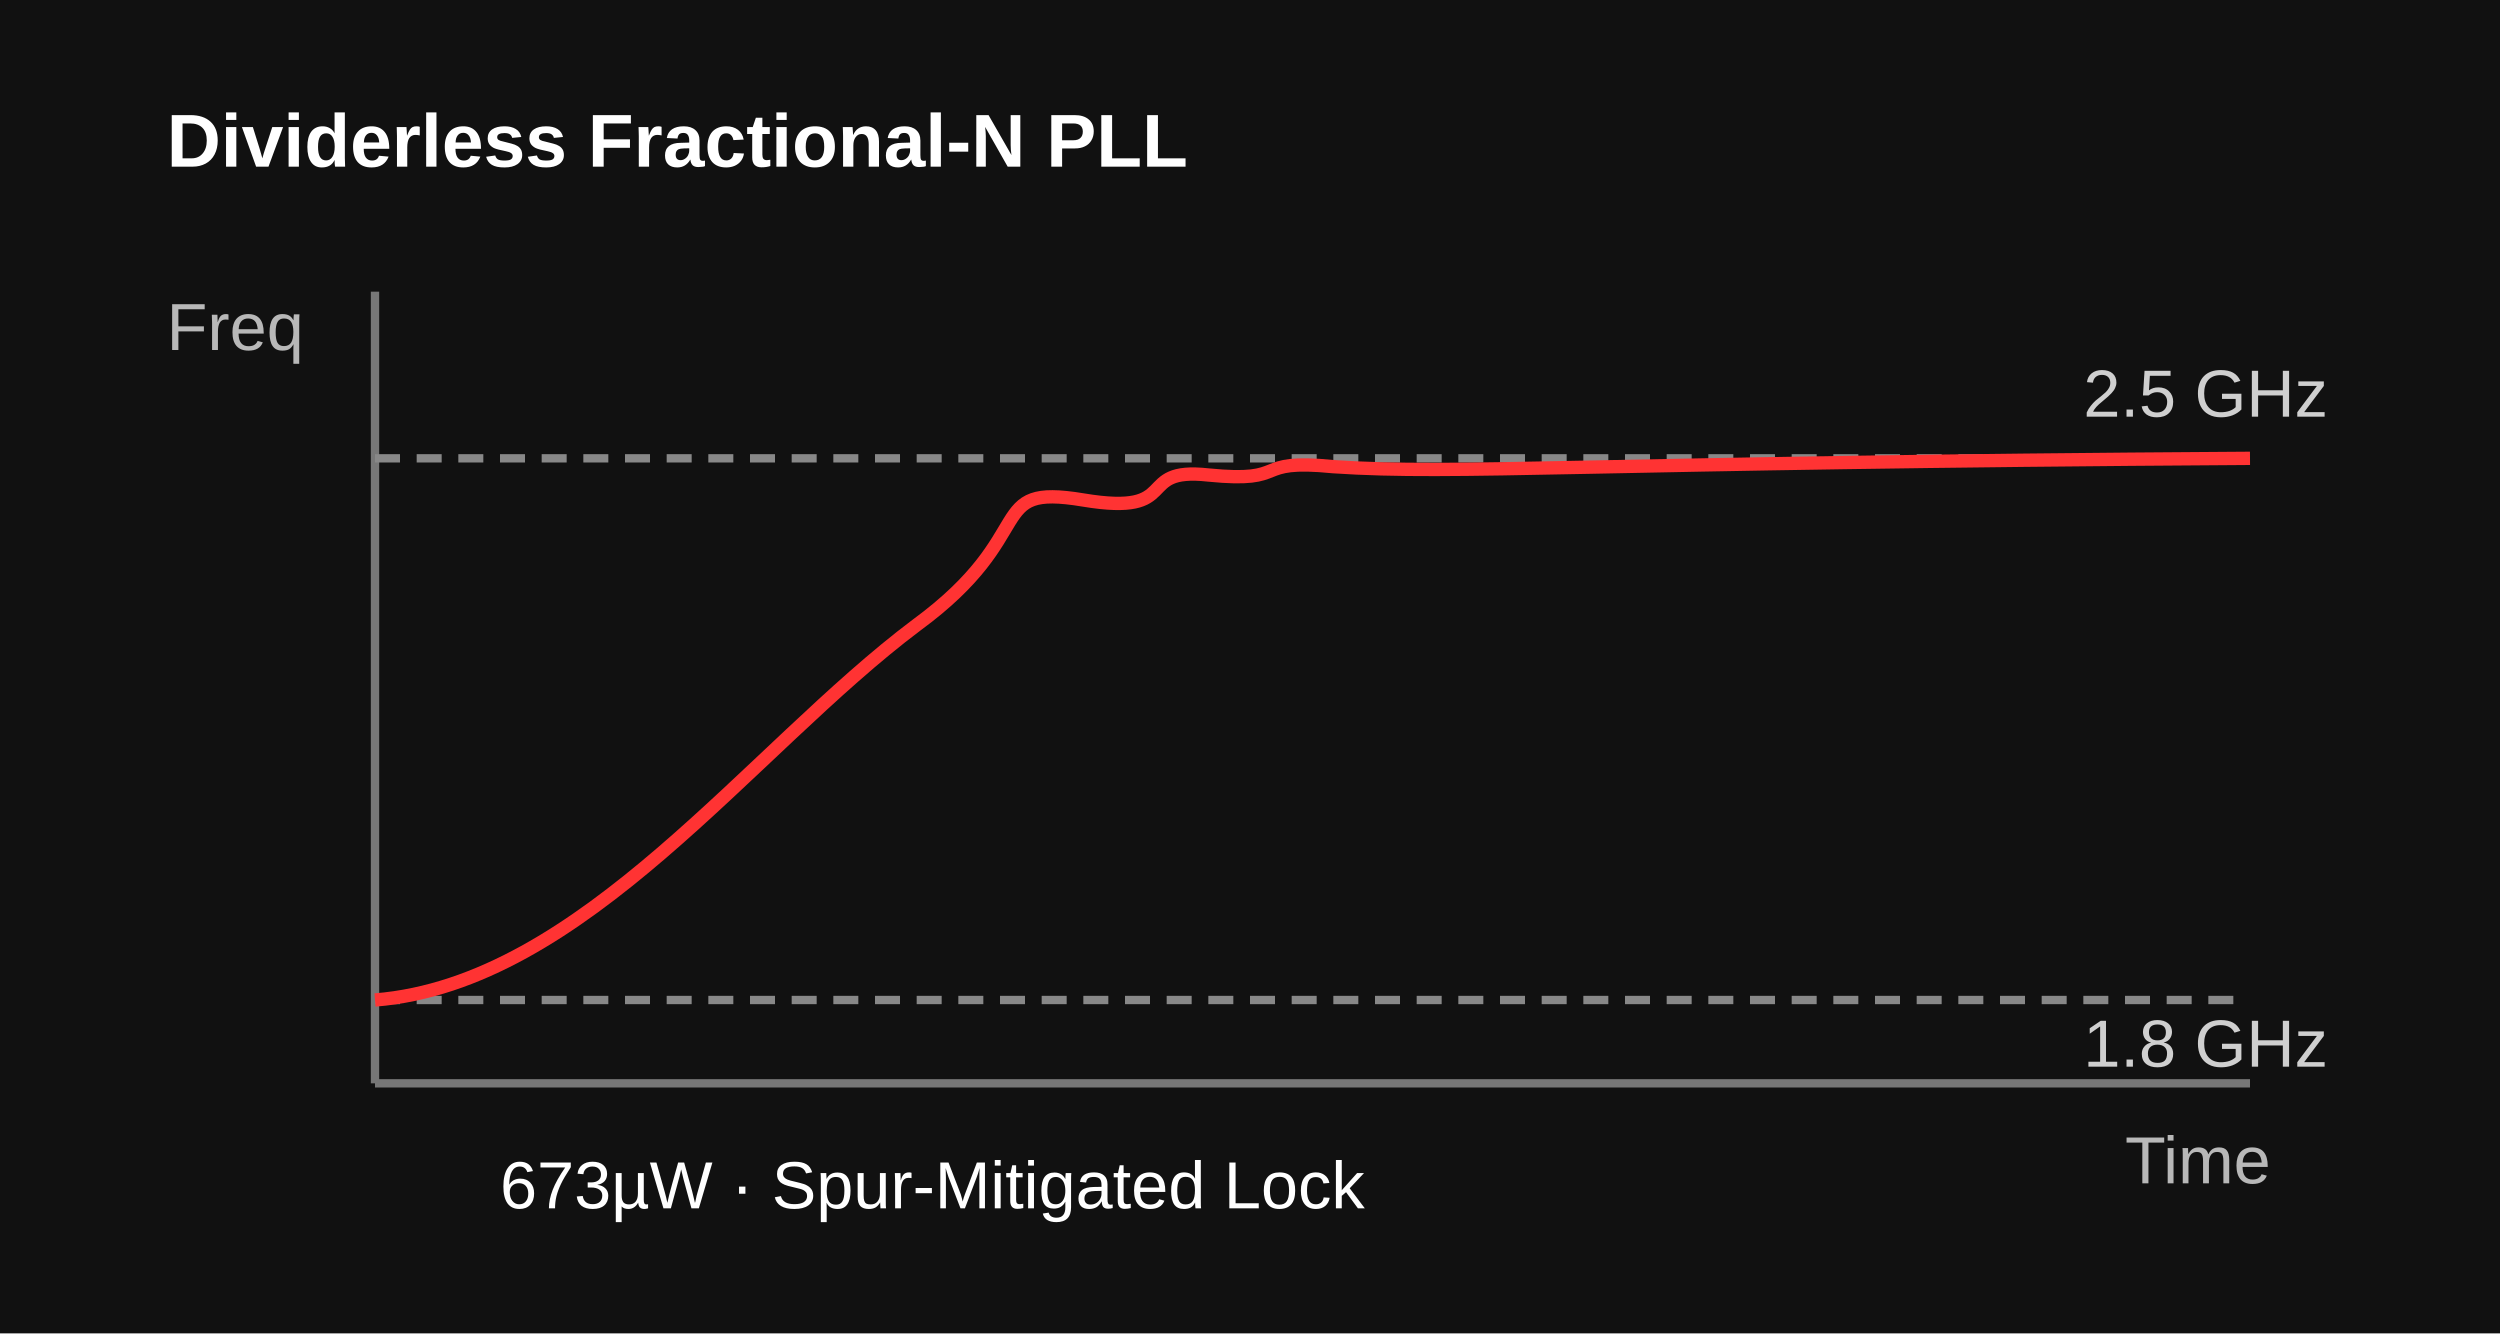
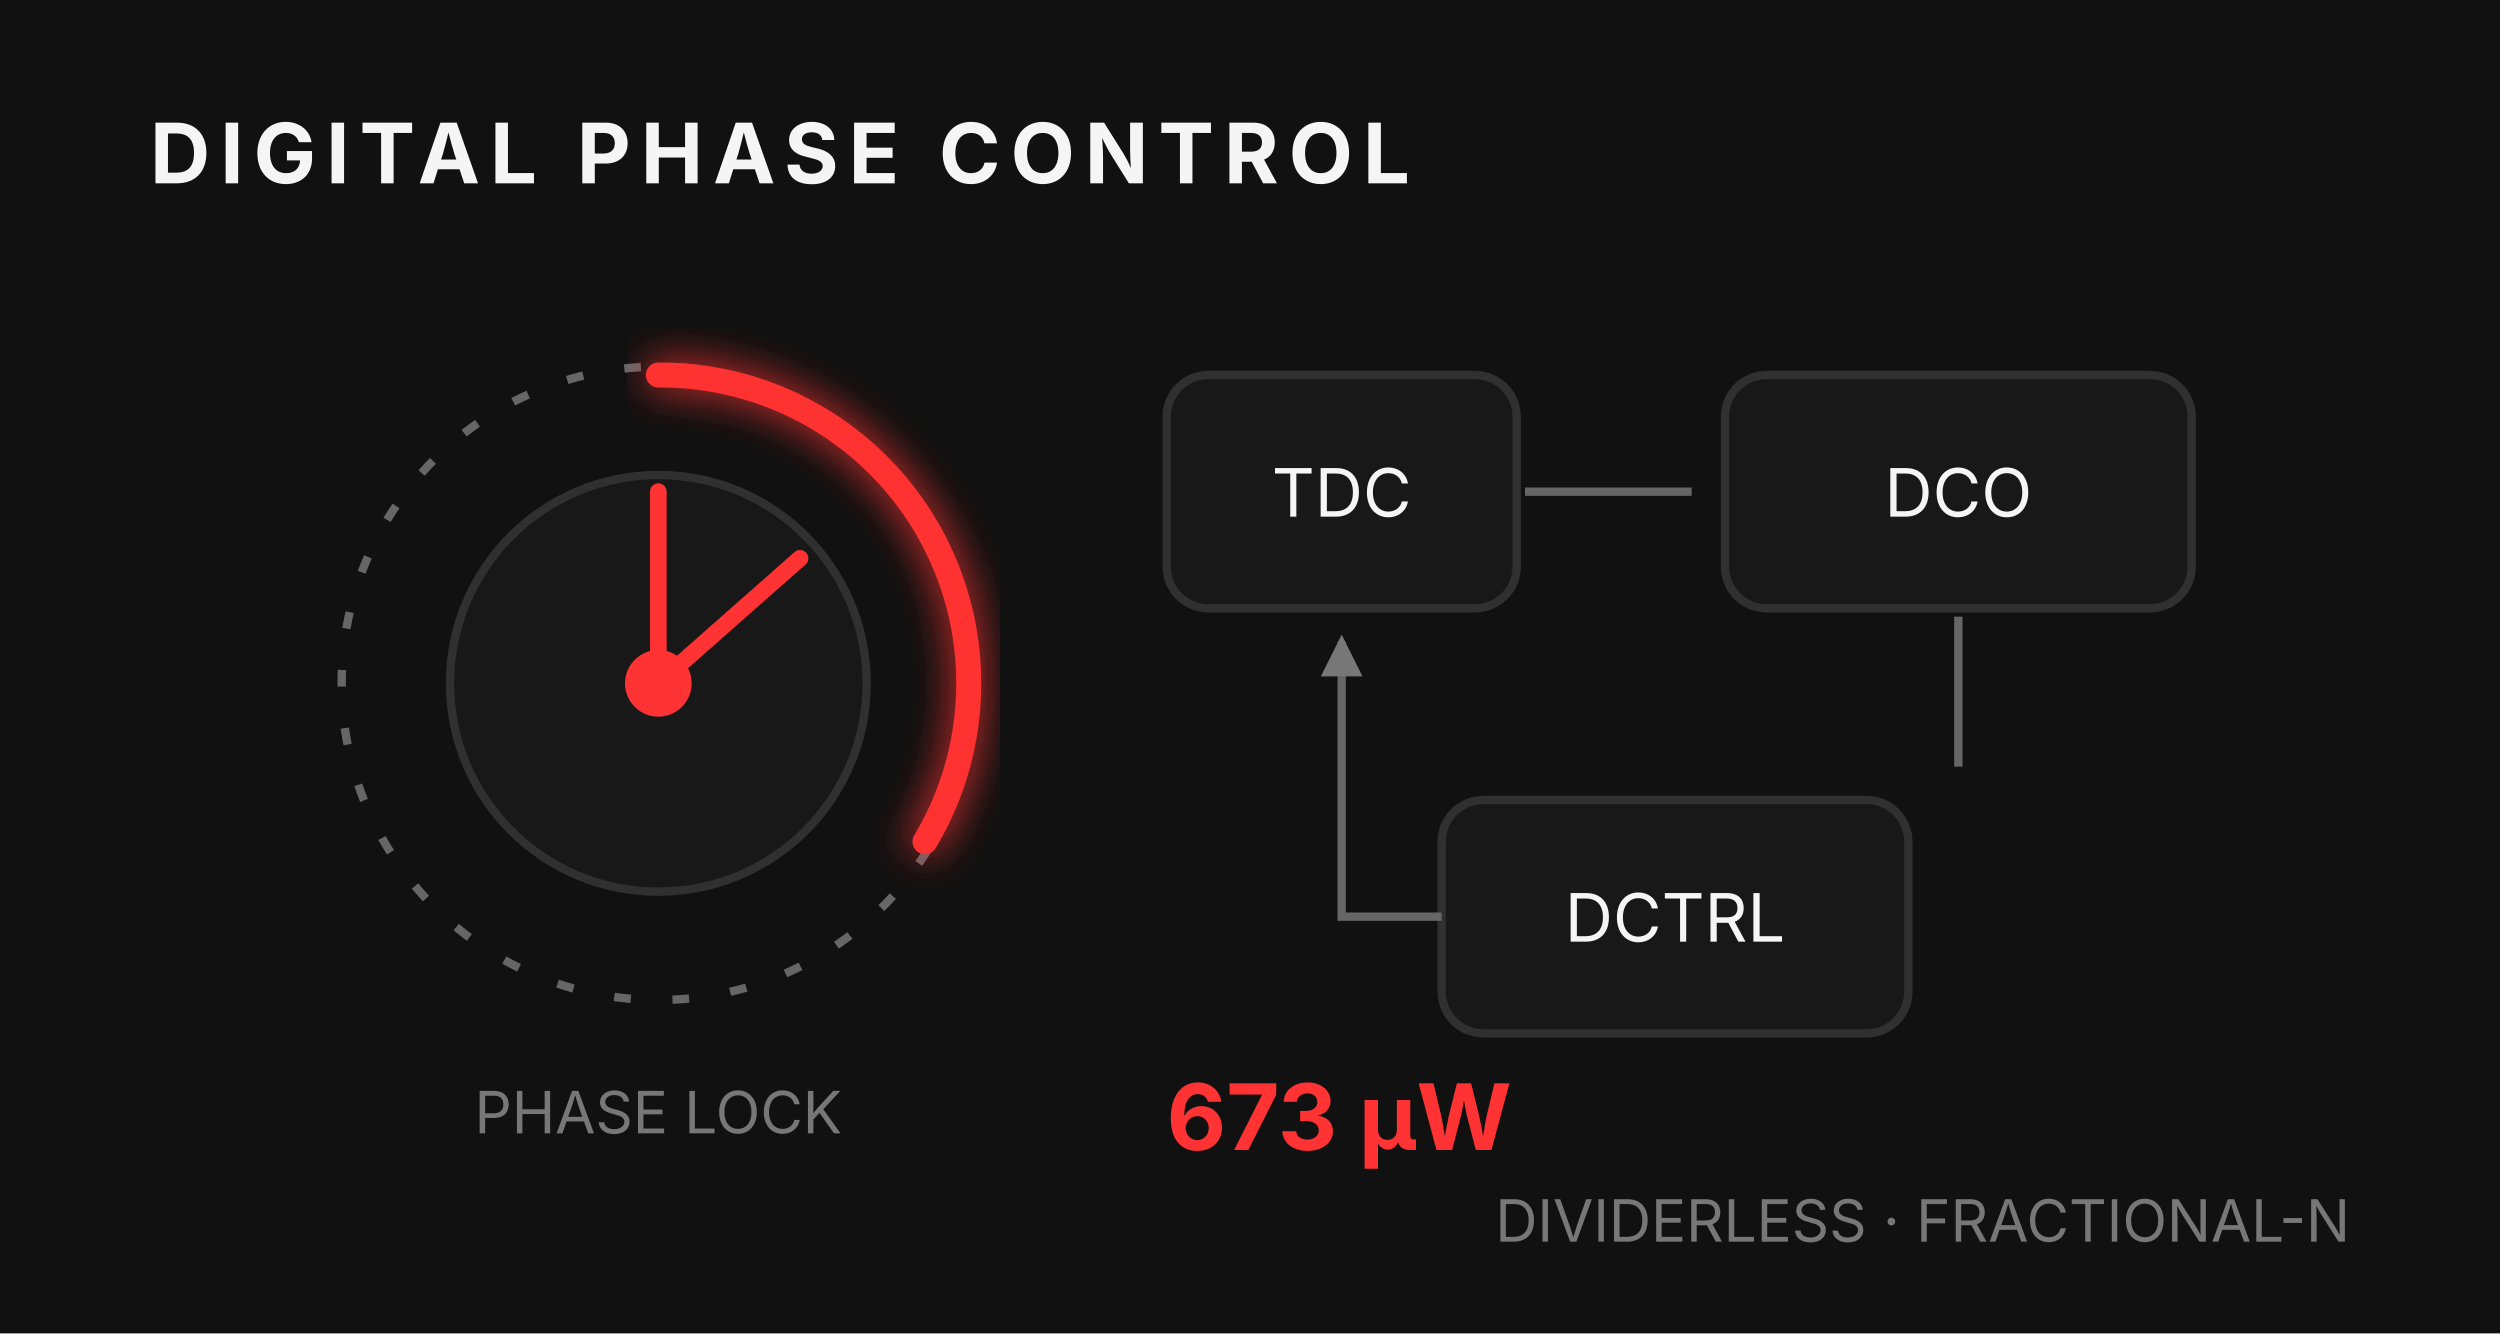
- <svg xmlns="http://www.w3.org/2000/svg" width="300" height="160" viewBox="0 0 300 160">
-   <style>
-     .bg { fill: #111111; }
-     .text-color { fill: #ffffff; }
-     .box-bg { fill: #222222; }
-     :root[data-theme='light'] .bg { fill: #f5f5f5; }
-     :root[data-theme='light'] .text-color { fill: #333333; }
-     :root[data-theme='light'] .box-bg { fill: #ffffff; }
- 
-     .stroke-color { stroke: #ffffff; }
-     :root[data-theme='light'] .stroke-color { stroke: #333333; }
- 
-     .axis-color { stroke: #777777; }
-     :root[data-theme='light'] .axis-color { stroke: #999999; }
- 
-     .dash-stroke { stroke: #888888; }
-     :root[data-theme='light'] .dash-stroke { stroke: #999999; }
- 
-     .red-block { stroke: #ff3333; }
- 
-     .label { font-family: Arial, sans-serif; font-size: 9px; }
-     .small-label { font-family: Arial, sans-serif; font-size: 8px; }
-   </style>
+ <svg xmlns="http://www.w3.org/2000/svg" width="300" height="160" viewBox="0 0 300 160" role="img" aria-labelledby="title desc">
+   <defs>
+     <filter id="g">
+       <feGaussianBlur stdDeviation="2.4" result="b" />
+       <feMerge>
+         <feMergeNode in="b" />
+         <feMergeNode in="SourceGraphic" />
+       </feMerge>
+     </filter>
+     <marker id="a" viewBox="0 0 6 6" refX="5" refY="3" markerWidth="5" markerHeight="5" orient="auto">
+       <path d="M0 0l6 3-6 3z" fill="#777" />
+     </marker>
+   </defs>
+   <style>.bg{fill:#111}.ink{fill:#f5f5f5}.muted{fill:#777}.panel{fill:#181818;stroke:#303030}.wire{stroke:#666}:root[data-theme='light'] .bg{fill:#f5f5f5}:root[data-theme='light'] .ink{fill:#171717}:root[data-theme='light'] .panel{fill:#fff;stroke:#d8d8d8}:root[data-theme='light'] .wire{stroke:#999}.t{font-family:Inter,Arial,sans-serif}</style>
  <rect width="300" height="160" class="bg" />
-   <text x="20" y="20" class="label text-color" font-weight="bold">Dividerless Fractional-N PLL</text>
-   <line x1="45" y1="130" x2="270" y2="130" class="axis-color" stroke-width="1" />
-   <line x1="45" y1="35" x2="45" y2="130" class="axis-color" stroke-width="1" />
-   <text x="255" y="142" class="small-label text-color" opacity="0.7">Time</text>
-   <text x="20" y="42" class="small-label text-color" opacity="0.7">Freq</text>
-   <line x1="45" y1="55" x2="270" y2="55" class="dash-stroke" stroke-width="1" stroke-dasharray="3,2" />
-   <text x="250" y="50" class="small-label text-color" opacity="0.8">2.5 GHz</text>
-   <line x1="45" y1="120" x2="270" y2="120" class="dash-stroke" stroke-width="1" stroke-dasharray="3,2" />
-   <text x="250" y="128" class="small-label text-color" opacity="0.8">1.8 GHz</text>
-   <path d="M45,120 C70,118 90,90 110,75 C125,64 118,58 130,60 C142,62 136,56 145,57 C155,58 150,55 160,56 C175,57 190,55.5 270,55" fill="none" class="red-block" stroke-width="1.6" />
-   <text x="60" y="145" class="small-label text-color">673µW · Spur-Mitigated Lock</text>
+   <text x="18" y="22" class="ink t" font-size="10" font-weight="700" letter-spacing="1.2">DIGITAL PHASE CONTROL</text>
+   <circle cx="79" cy="82" r="38" fill="none" class="wire" stroke-width="1" stroke-dasharray="2 5" />
+   <path d="M79 45a37 37 0 0 1 32 56" fill="none" stroke="#ff3333" stroke-width="3" stroke-linecap="round" filter="url(#g)" />
+   <circle cx="79" cy="82" r="25" class="panel" />
+   <path d="M79 82L96 67M79 82V59" stroke="#ff3333" stroke-width="2" stroke-linecap="round" />
+   <circle cx="79" cy="82" r="4" fill="#ff3333" />
+   <text x="79" y="136" class="muted t" font-size="7" text-anchor="middle">PHASE LOCK</text>
+   <g>
+     <rect x="140" y="45" width="42" height="28" rx="5" class="panel" />
+     <rect x="207" y="45" width="56" height="28" rx="5" class="panel" />
+     <rect x="173" y="96" width="56" height="28" rx="5" class="panel" />
+     <text x="161" y="62" class="ink t" font-size="8" text-anchor="middle">TDC</text>
+     <text x="235" y="62" class="ink t" font-size="8" text-anchor="middle">DCO</text>
+     <text x="201" y="113" class="ink t" font-size="8" text-anchor="middle">DCTRL</text>
+     <path d="M183 59h20M235 74v18M173 110h-12V77" fill="none" class="wire" marker-end="url(#a)" />
+   </g>
+   <text x="140" y="138" fill="#ff3333" class="t" font-size="11" font-weight="700">673 µW</text>
+   <text x="282" y="149" class="muted t" font-size="7" text-anchor="end">DIVIDERLESS · FRACTIONAL-N</text>
</svg>
